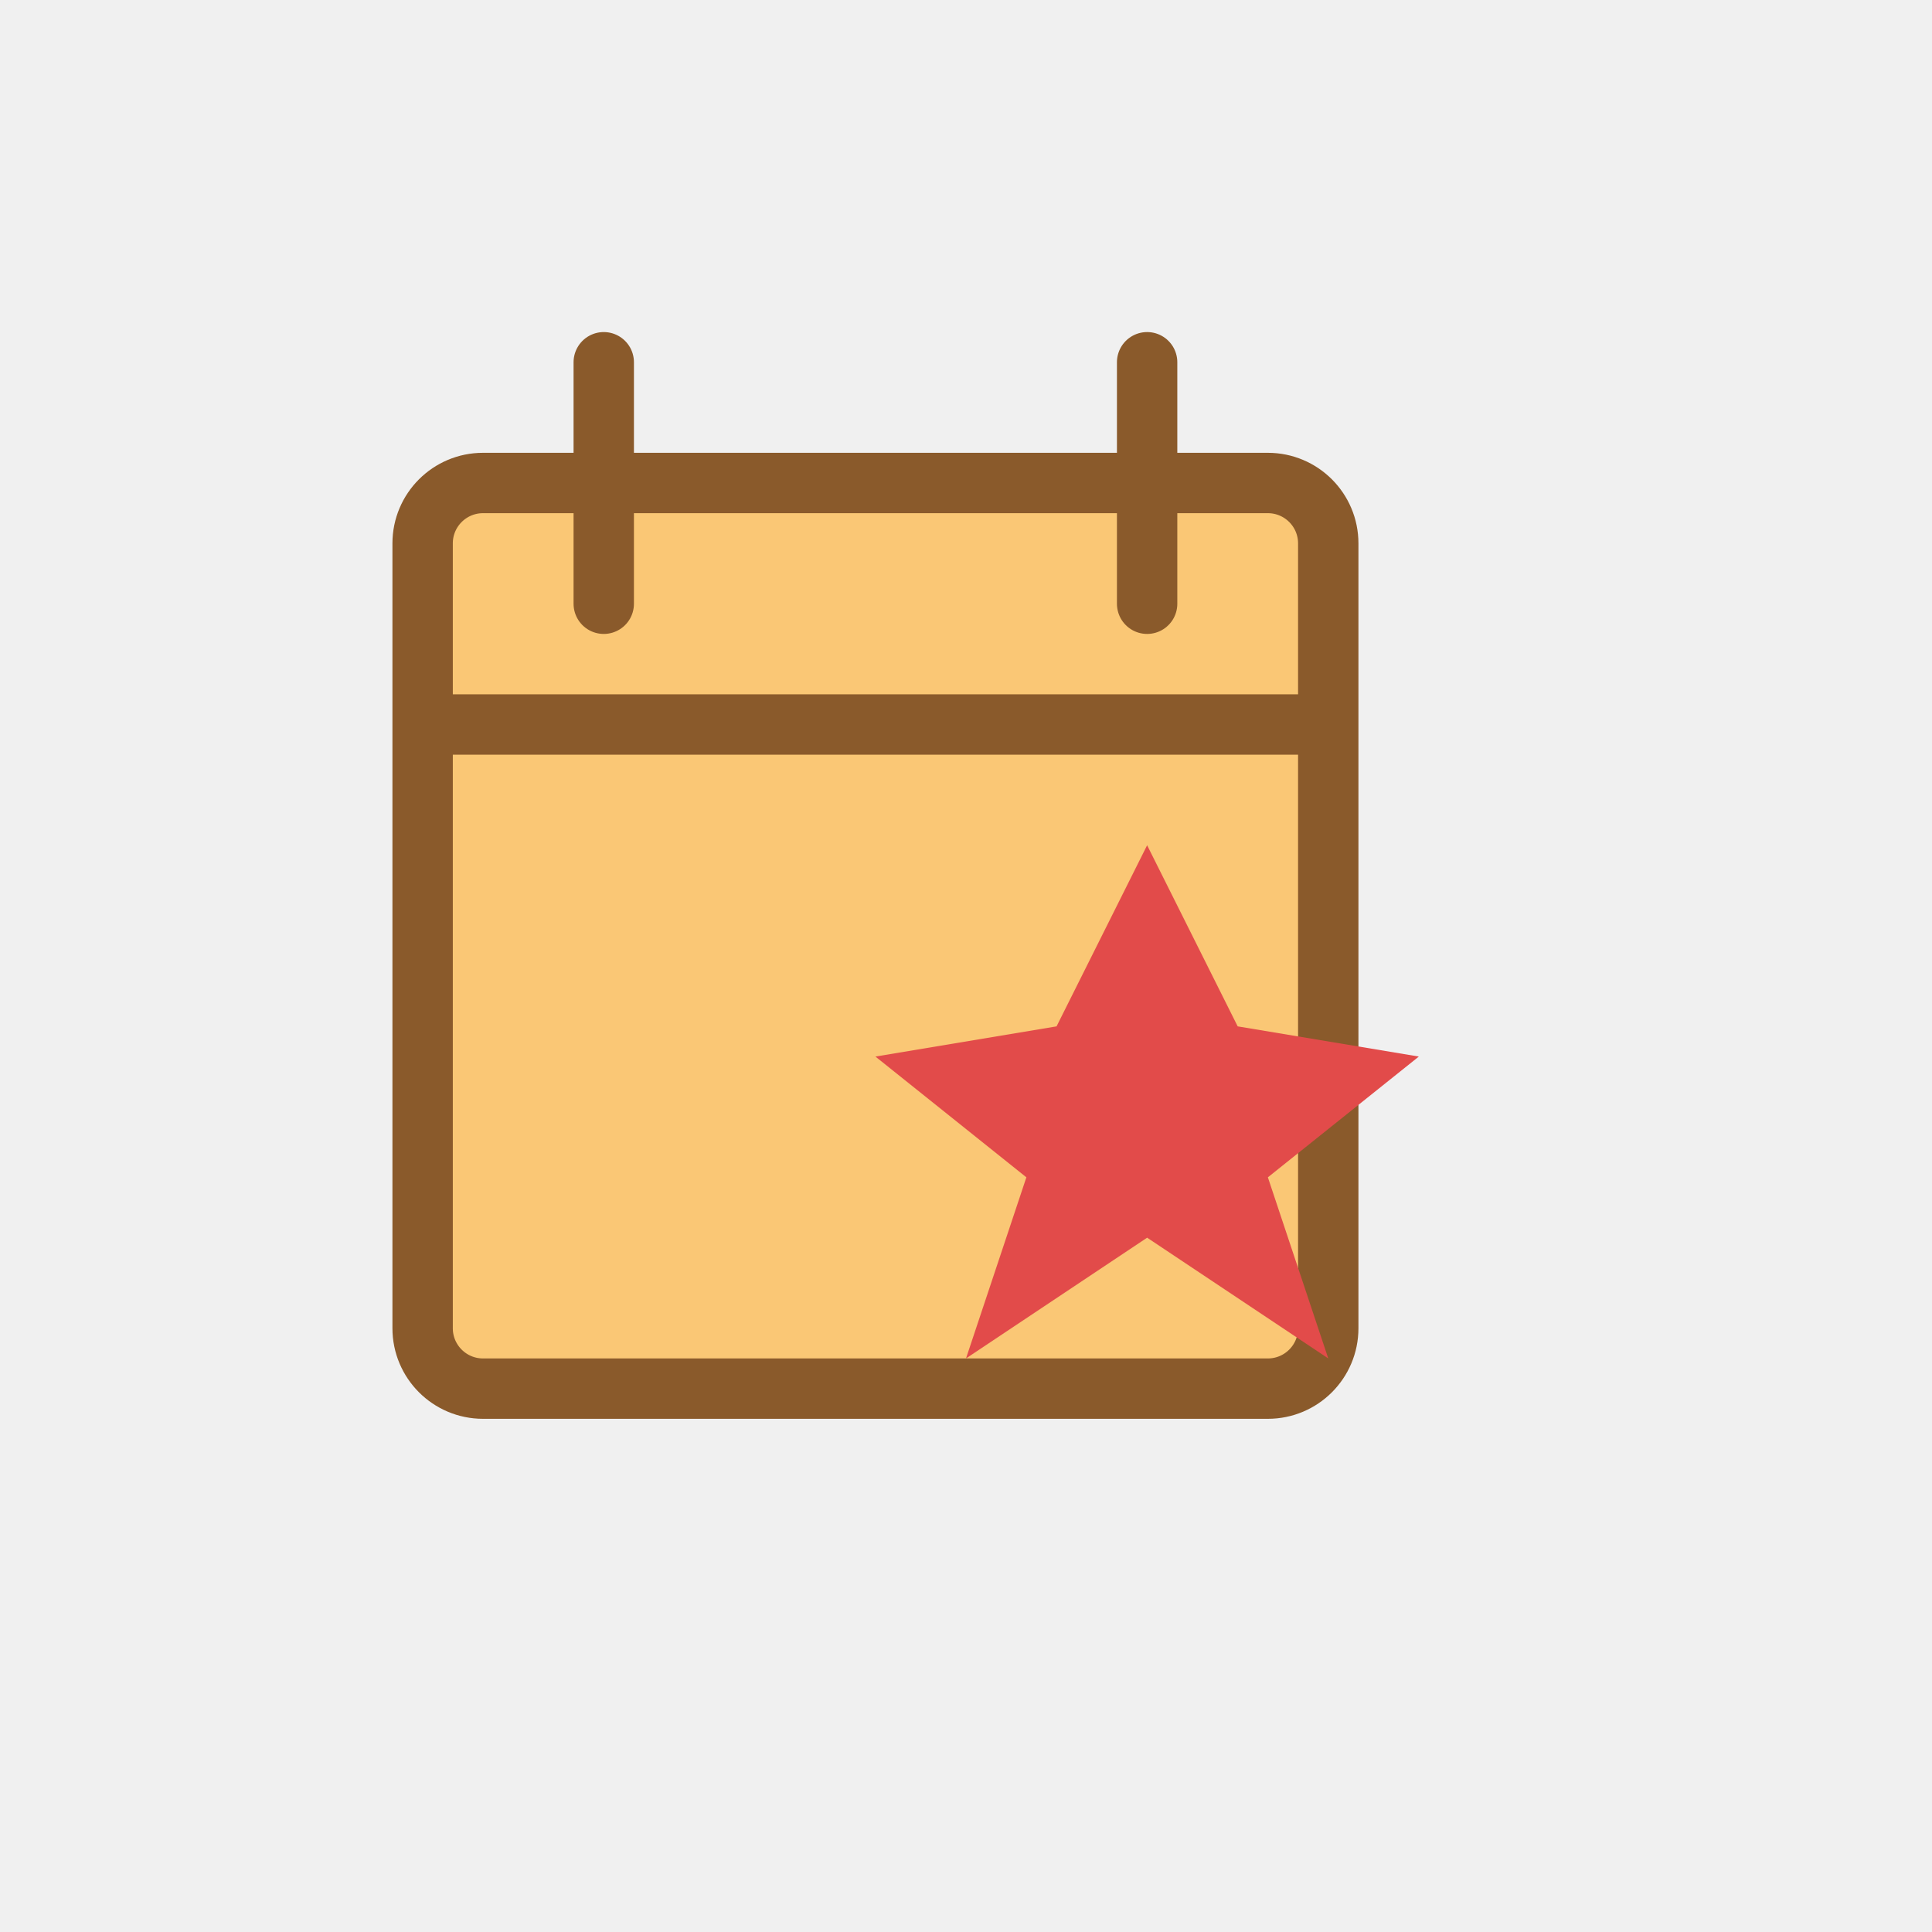
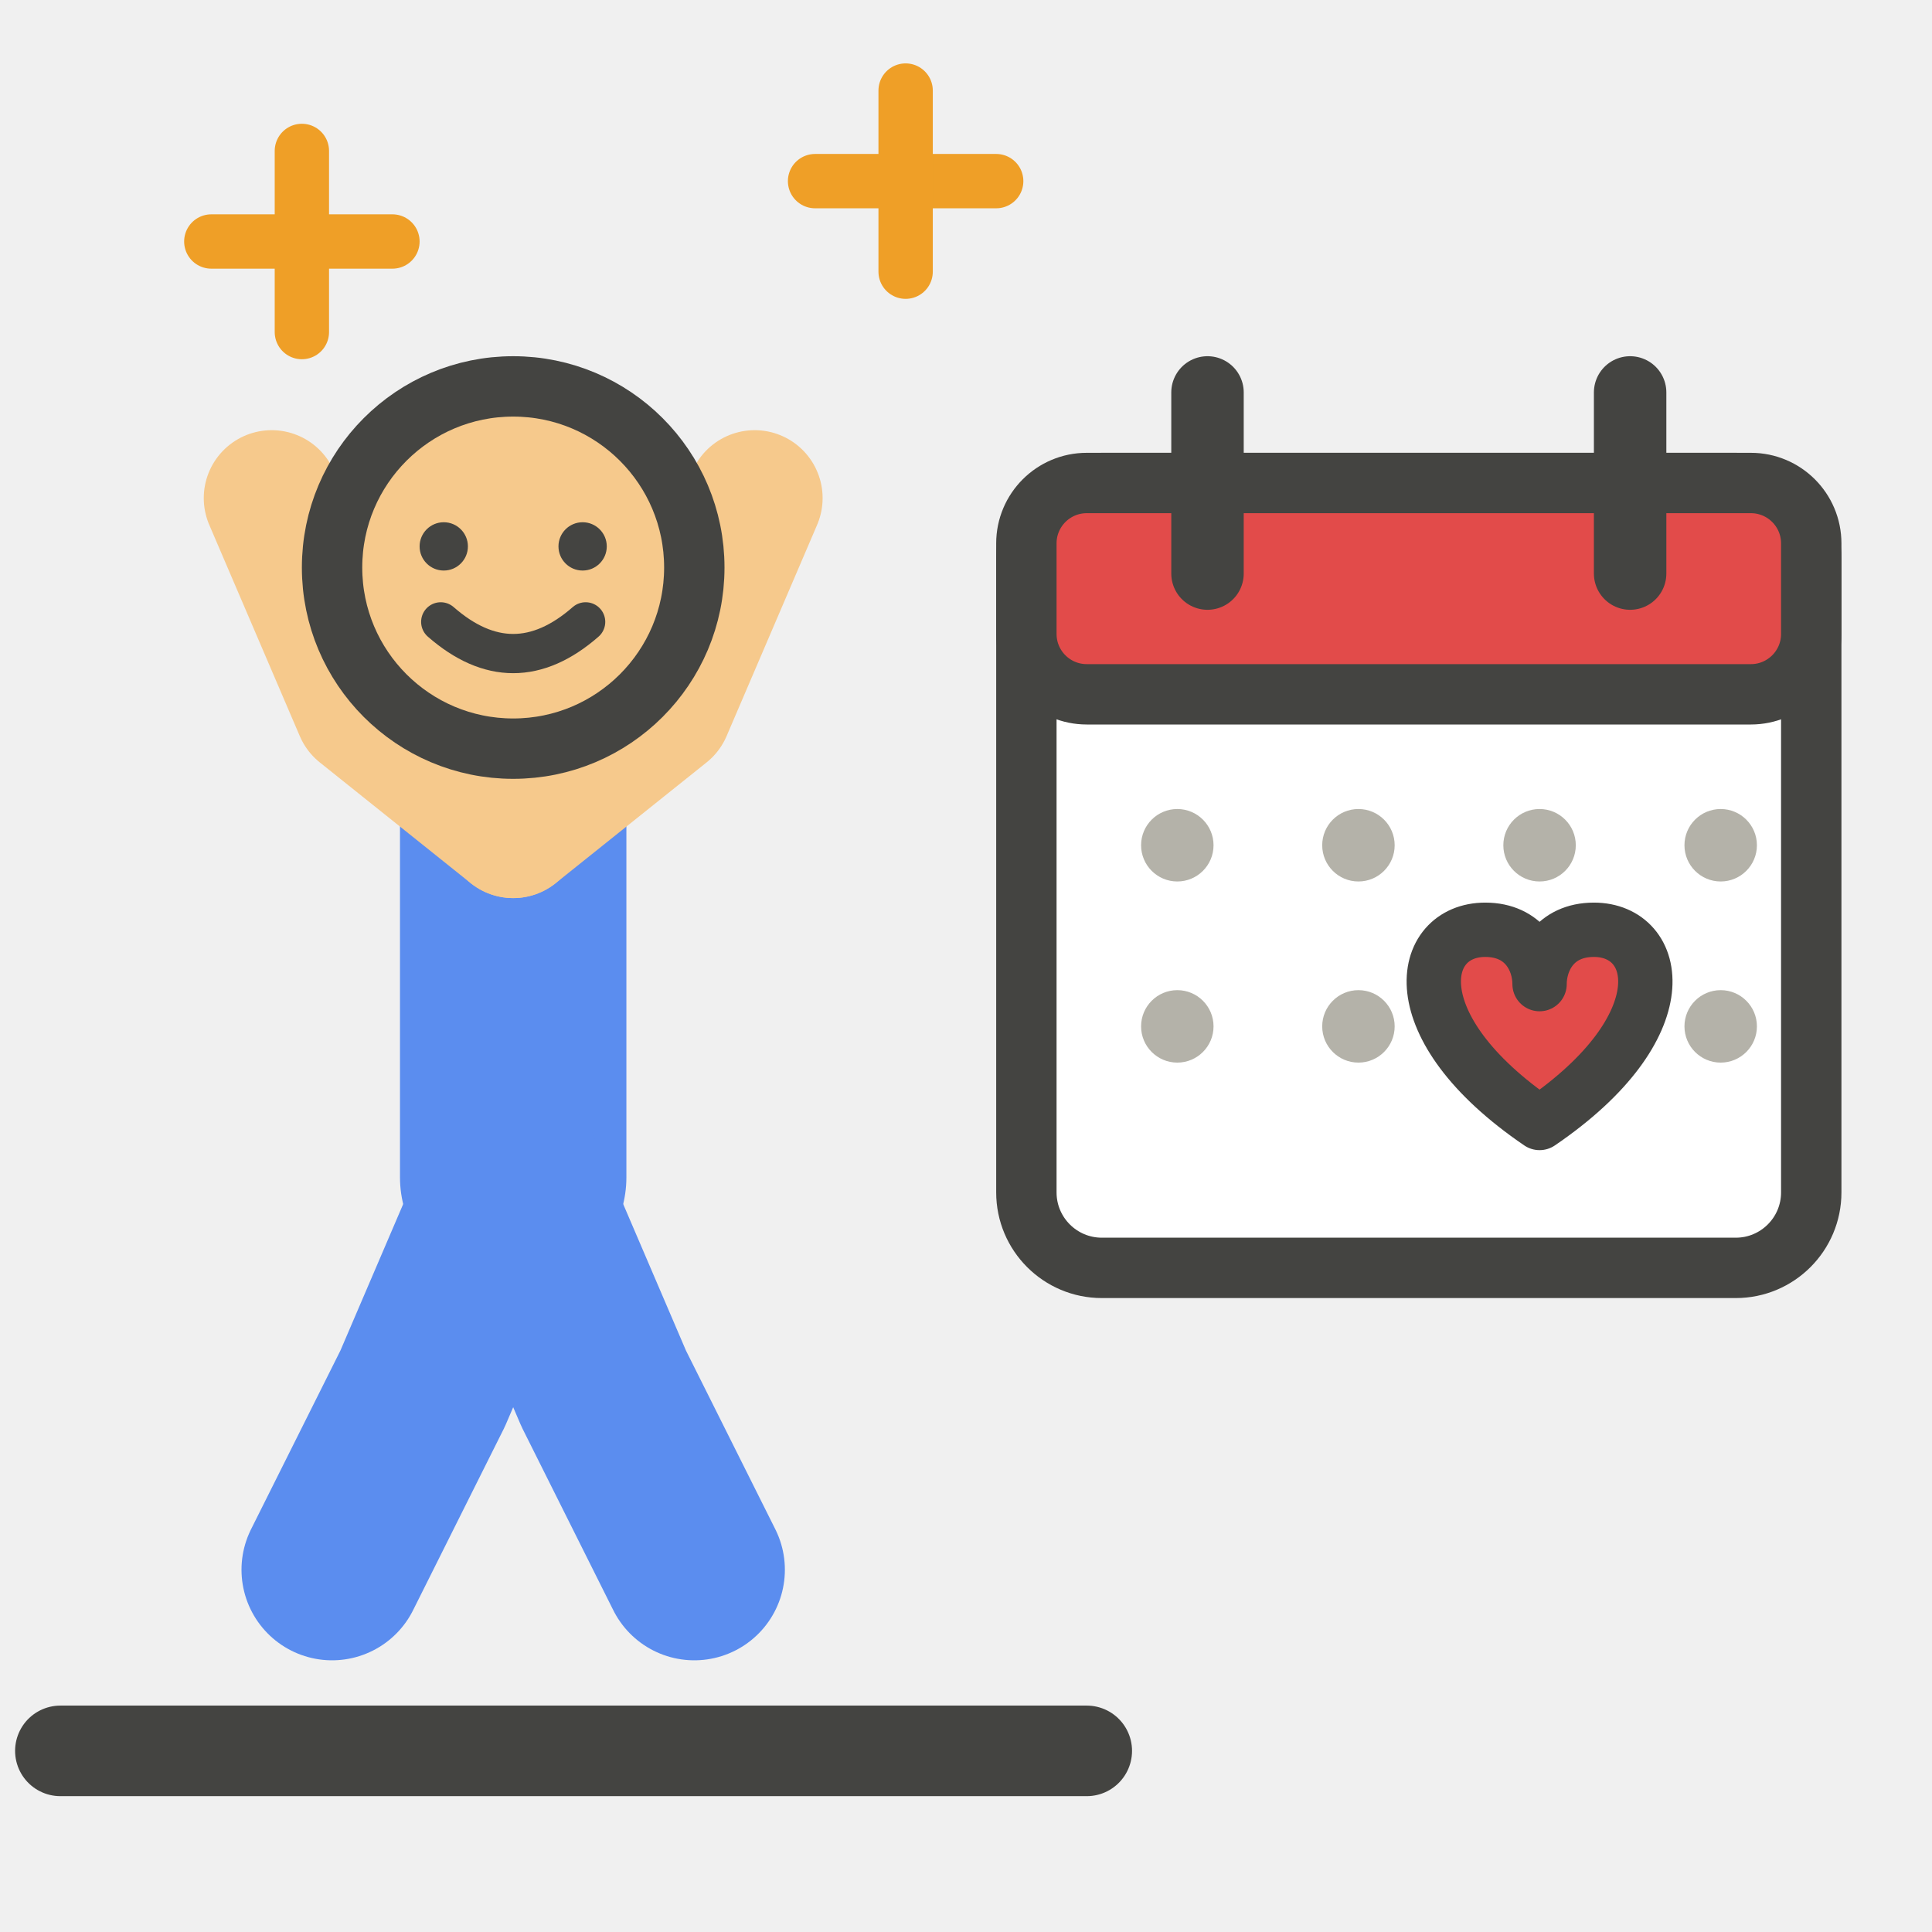
<svg xmlns="http://www.w3.org/2000/svg" viewBox="0 0 64 64">
-   <rect x="14" y="16" width="30" height="30" rx="2" fill="#FAC775" stroke="#8A5A2B" stroke-width="2" />
-   <path d="M14 24 L44 24" stroke="#8A5A2B" stroke-width="2" />
-   <path d="M20 12 L20 20 M38 12 L38 20" stroke="#8A5A2B" stroke-width="2" stroke-linecap="round" />
-   <path d="M35 34 L38 28 L41 34 L47 35 L42 39 L44 45 L38 41 L32 45 L34 39 L29 35 Z" fill="#E24B4A" />
+   <path d="M2 58L36 58" fill="none" stroke="#444441" stroke-width="3" stroke-linecap="round" stroke-linejoin="round" />
+   <path d="M17 26L17 39" fill="none" stroke="#5B8DEF" stroke-width="7.5" stroke-linecap="round" stroke-linejoin="round" />
+   <path d="M17 39L14 46L11 52" fill="none" stroke="#5B8DEF" stroke-width="6.0" stroke-linecap="round" stroke-linejoin="round" />
+   <path d="M17 39L20 46L23 52" fill="none" stroke="#5B8DEF" stroke-width="6.0" stroke-linecap="round" stroke-linejoin="round" />
+   <path d="M17 27.5L12 23.5L9 16.5" fill="none" stroke="#F6C98C" stroke-width="4.5" stroke-linecap="round" stroke-linejoin="round" />
+   <path d="M17 27.5L22 23.5L25 16.5" fill="none" stroke="#F6C98C" stroke-width="4.5" stroke-linecap="round" stroke-linejoin="round" />
+   <circle cx="17" cy="18.8" r="6" fill="#F6C98C" stroke="#444441" stroke-width="2" />
+   <circle cx="14.7" cy="18.1" r="0.8" fill="#444441" />
+   <circle cx="19.3" cy="18.1" r="0.8" fill="#444441" />
+   <path d="M14.6 20.6q2.4 2.1 4.8 0" fill="none" stroke="#444441" stroke-width="1.3" stroke-linecap="round" />
+   <rect x="34" y="16" width="26" height="26" rx="2.5" fill="#FFFFFF" stroke="#444441" stroke-width="2" />
+   <rect x="34" y="16" width="26" height="7" rx="2" fill="#E24B4A" stroke="#444441" stroke-width="2" />
+   <path d="M40 13L40 19" fill="none" stroke="#444441" stroke-width="2.4" stroke-linecap="round" stroke-linejoin="round" />
+   <path d="M54 13L54 19" fill="none" stroke="#444441" stroke-width="2.4" stroke-linecap="round" stroke-linejoin="round" />
+   <circle cx="39" cy="28" r="1.2" fill="#B4B2A9" />
+   <circle cx="45" cy="28" r="1.2" fill="#B4B2A9" />
+   <circle cx="51" cy="28" r="1.2" fill="#B4B2A9" />
+   <circle cx="57" cy="28" r="1.2" fill="#B4B2A9" />
+   <circle cx="39" cy="34" r="1.2" fill="#B4B2A9" />
+   <circle cx="45" cy="34" r="1.2" fill="#B4B2A9" />
+   <circle cx="57" cy="34" r="1.2" fill="#B4B2A9" />
+   <path d="M51 37.2C46.3 34 47 30.8 49.2 30.8C50.5 30.8 51 31.8 51 32.6C51 31.8 51.5 30.8 52.8 30.8C55 30.8 55.7 34 51 37.2z" fill="#E24B4A" stroke="#444441" stroke-width="1.8" stroke-linejoin="round" />
+   <path d="M7 8L13 8" fill="none" stroke="#EF9F27" stroke-width="1.8" stroke-linecap="round" stroke-linejoin="round" />
+   <path d="M10 5L10 11" fill="none" stroke="#EF9F27" stroke-width="1.8" stroke-linecap="round" stroke-linejoin="round" />
+   <path d="M27 6L33 6" fill="none" stroke="#EF9F27" stroke-width="1.8" stroke-linecap="round" stroke-linejoin="round" />
+   <path d="M30 3L30 9" fill="none" stroke="#EF9F27" stroke-width="1.8" stroke-linecap="round" stroke-linejoin="round" />
</svg>
